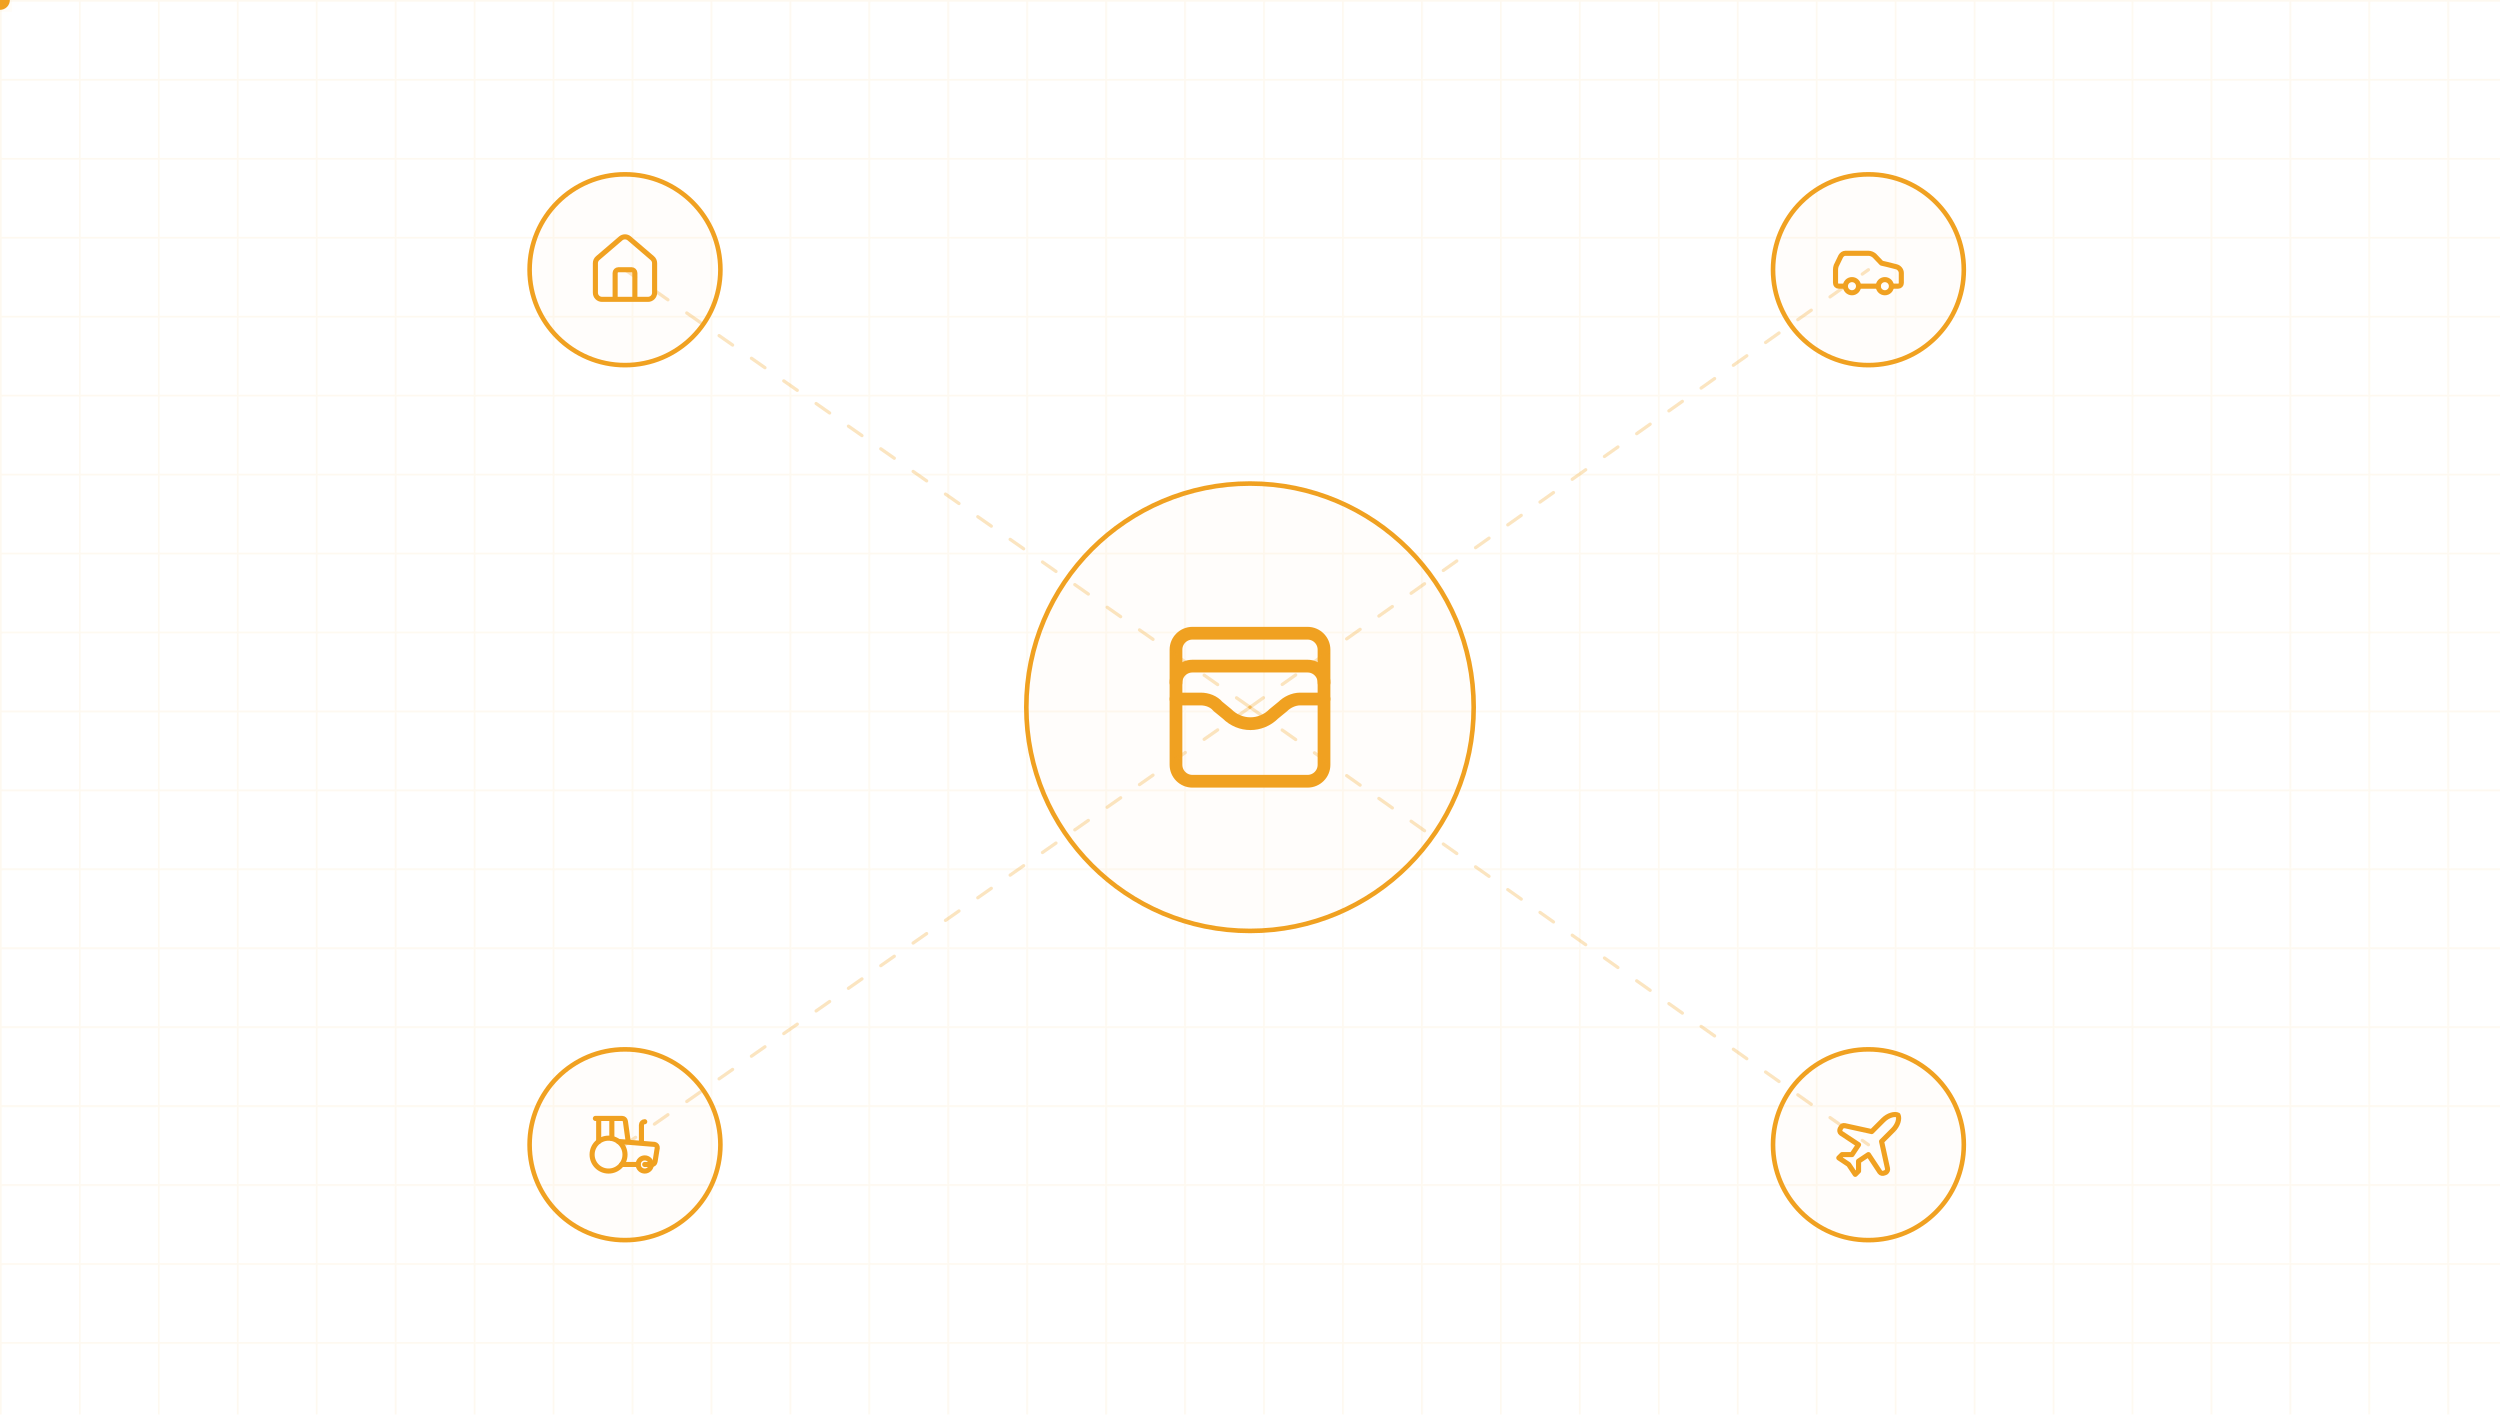
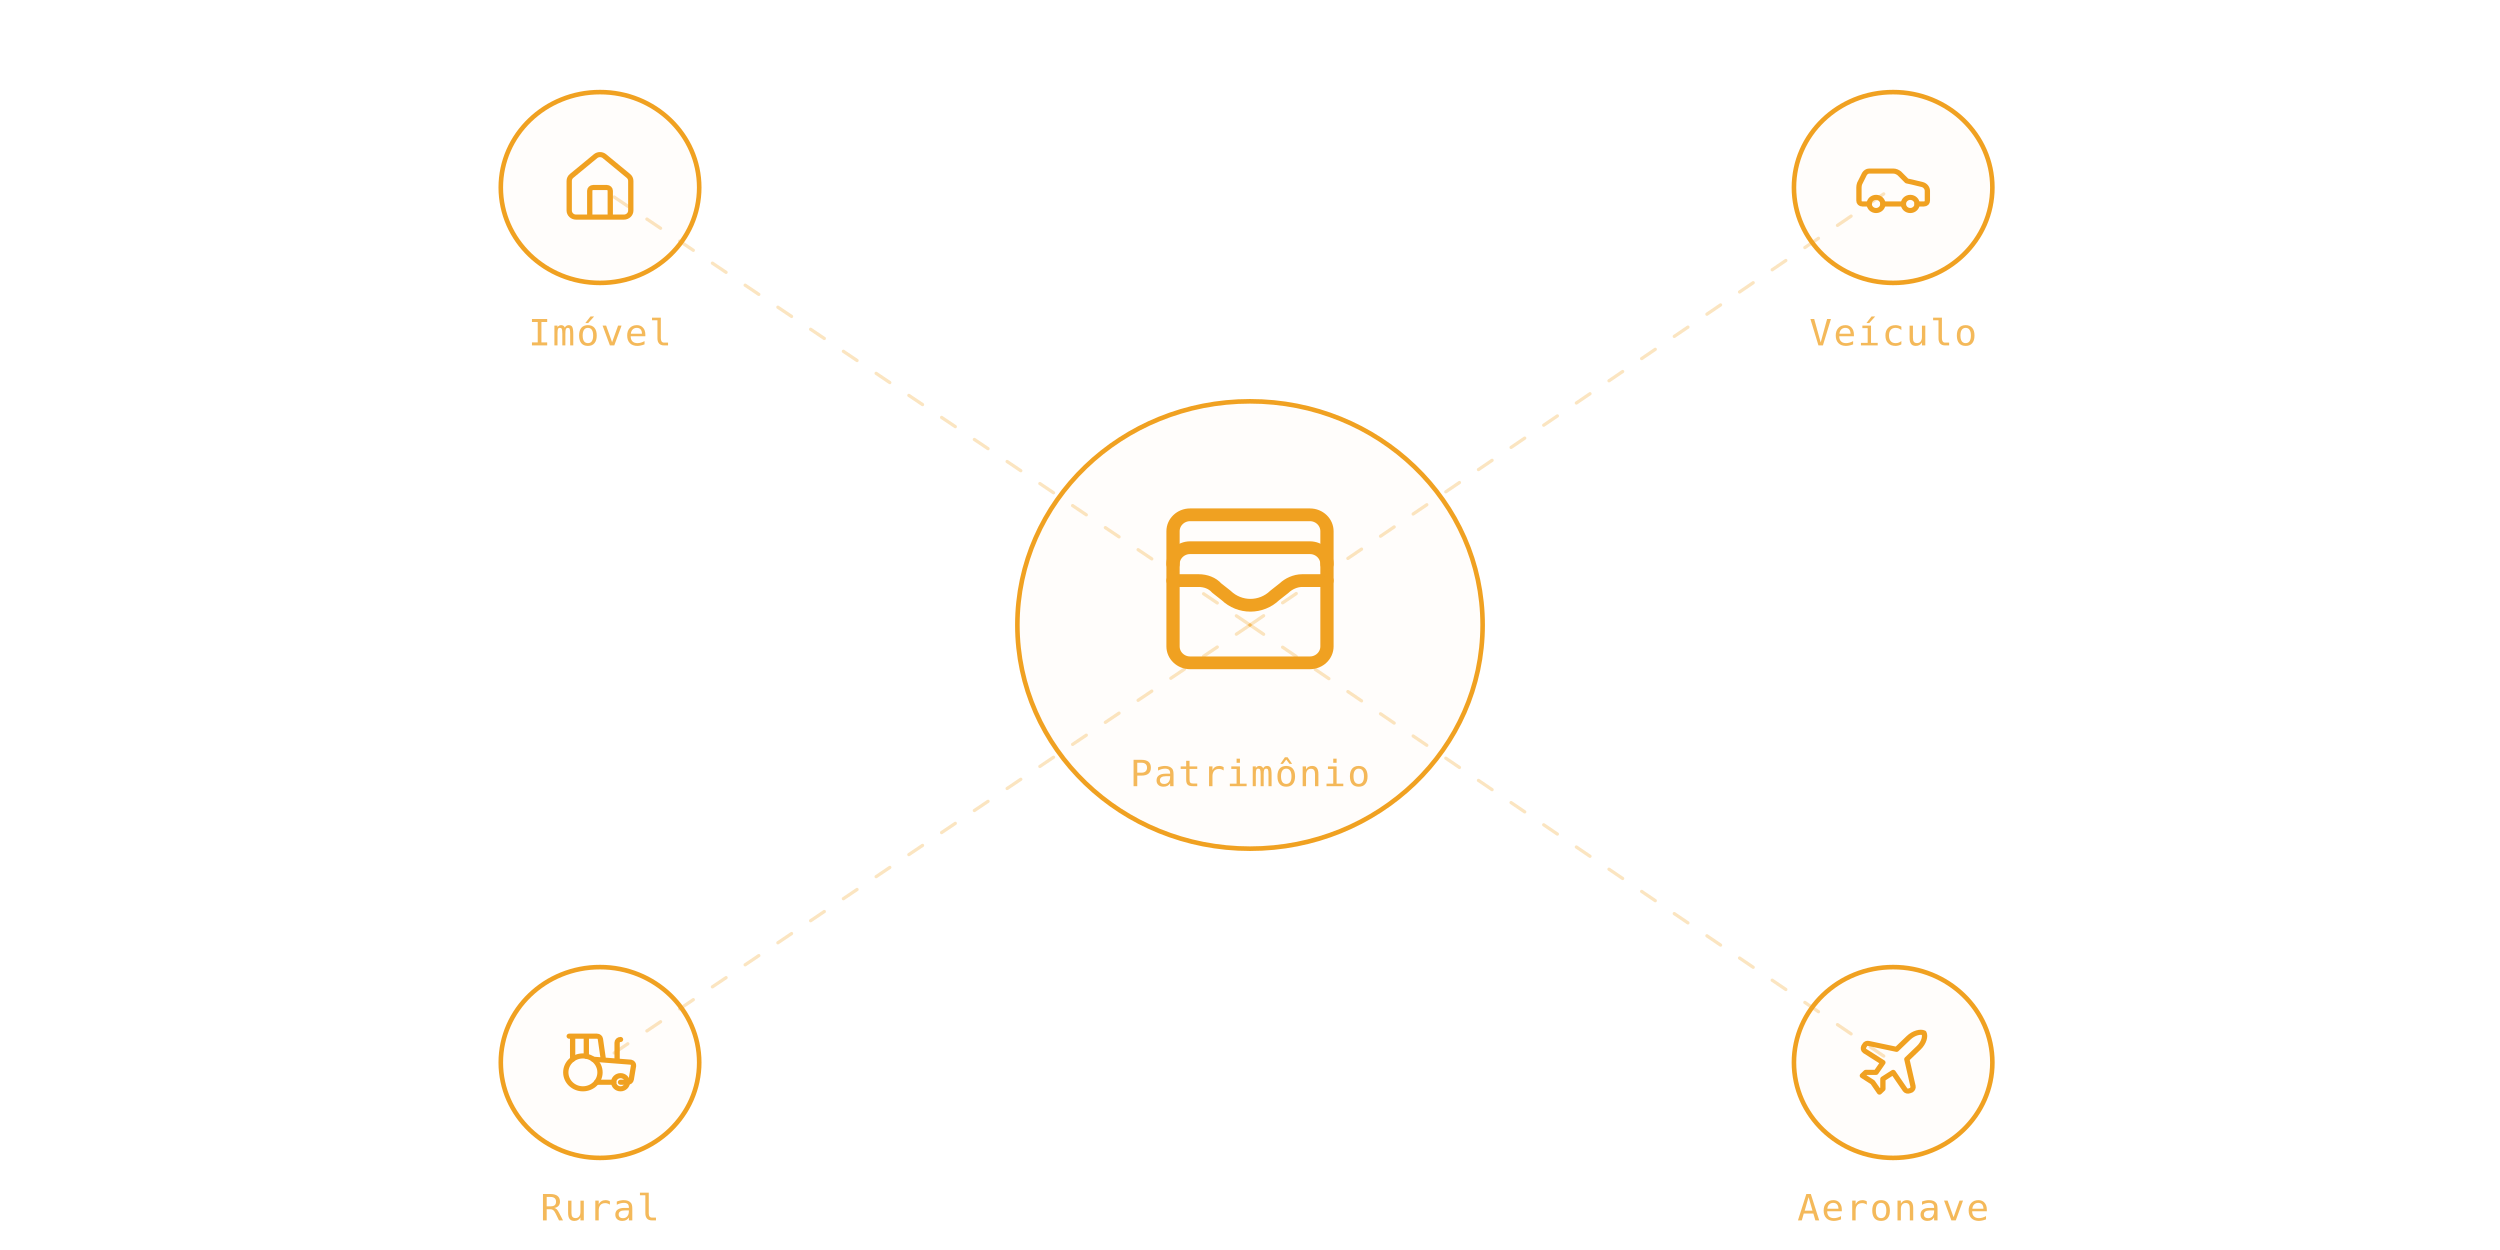
- <svg xmlns="http://www.w3.org/2000/svg" width="760" height="430" viewBox="0 0 760 430" role="img" aria-labelledby="title description">
+ <svg xmlns="http://www.w3.org/2000/svg" width="760" height="380" viewBox="0 0 760 380" role="img" aria-labelledby="title description">
  <style>
  :host{display:block;color:#f0a121}
-   svg{display:block;width:100%;height:auto;aspect-ratio:16/9;background:transparent;overflow:hidden}
-   .sk-grid{fill:none;stroke:#f0a121;stroke-width:1;stroke-opacity:.07}
+   svg{display:block;width:100%;height:auto;aspect-ratio:2/1;background:transparent;overflow:hidden}
  .sk-line,.sk-icon,.sk-flow,.sk-hair,.sk-ghost{fill:none;stroke:#f0a121;stroke-linecap:round;stroke-linejoin:round;vector-effect:non-scaling-stroke}
  .sk-line,.sk-icon{stroke-width:1.55}
  .sk-hair{stroke-width:.85;stroke-opacity:.3}
  .sk-ghost{stroke-width:1;stroke-opacity:.28;stroke-dasharray:5 7}
  .sk-flow{stroke-width:1.1;stroke-opacity:.42;stroke-dasharray:7 8;animation:flow 2.2s linear infinite}
+   .sk-arrow{fill:none;stroke:#f0a121;stroke-width:1.15;stroke-opacity:.7;marker-end:url(#sk-arrow);vector-effect:non-scaling-stroke}
  .sk-plane,.sk-row-bg,.sk-icon-box{fill:rgba(240,161,33,.024);stroke:#f0a121;stroke-width:1.15;stroke-opacity:.68;vector-effect:non-scaling-stroke}
  .sk-row-bg{fill:rgba(240,161,33,.018);stroke-opacity:.24}
  .sk-icon-box{stroke-opacity:.34}
  .sk-hot{fill:#f0a121;filter:url(#soft-glow)}
  .sk-label{fill:#f0a121;font:500 16px 'DM Mono',ui-monospace,monospace;letter-spacing:.08em}
  .sk-small-label{fill:#f0a121;fill-opacity:.58;font:500 10px 'DM Mono',ui-monospace,monospace;letter-spacing:.13em}
+   .sk-node-label{fill:#f0a121;fill-opacity:.74;font:500 11px 'DM Mono',ui-monospace,monospace;text-anchor:middle;letter-spacing:.04em}
+   .sk-flow-label{fill:#f0a121;fill-opacity:.9;font:500 17px 'DM Mono',ui-monospace,monospace;text-anchor:middle;letter-spacing:.01em}
+   .sk-flow-caption{fill:#f0a121;fill-opacity:.62;font:500 13px 'DM Mono',ui-monospace,monospace;text-anchor:middle;letter-spacing:.07em}
  .is-muted{opacity:.45}
  .sk-corner{fill:none;stroke:#f0a121;stroke-width:1;stroke-opacity:.35}
  .sk-node-ring,.sk-timeline-dot{fill:rgba(240,161,33,.018);stroke:#f0a121;stroke-width:1.4;vector-effect:non-scaling-stroke}
  .sk-timeline-dot{fill:#f0a121;stroke-width:0;filter:url(#soft-glow)}
  @keyframes flow{to{stroke-dashoffset:-30}}
  @media(prefers-reduced-motion:reduce){*{animation:none!important}}
</style>
-   <defs>
-     <pattern id="entity-wallet-house-car-tractor-plane" width="24" height="24" patternUnits="userSpaceOnUse">
-       <path d="M24 0H0V24" class="sk-grid" />
-     </pattern>
-     <filter id="soft-glow">
-       <feGaussianBlur stdDeviation="3" result="blur" />
-       <feMerge>
-         <feMergeNode in="blur" />
-         <feMergeNode in="SourceGraphic" />
-       </feMerge>
-     </filter>
-   </defs>
-   <rect width="760" height="430" fill="url(#entity-wallet-house-car-tractor-plane)" />
-   <circle class="sk-node-ring" cx="380" cy="215" r="68" />
-   <g class="sk-icon" transform="translate(350 185) scale(2.5)">
-     <rect width="18" height="18" x="3" y="3" rx="2" />
-     <path d="M3 9a2 2 0 0 1 2-2h14a2 2 0 0 1 2 2M3 11h3c.8 0 1.6.3 2.1.9l1.1.9c1.6 1.6 4.1 1.6 5.7 0l1.1-.9c.5-.5 1.3-.9 2.1-.9H21" />
+   <g transform="translate(-15.2 -25) scale(1.04 1)">
+     <defs>
+       <filter id="soft-glow">
+         <feGaussianBlur stdDeviation="3" result="blur" />
+         <feMerge>
+           <feMergeNode in="blur" />
+           <feMergeNode in="SourceGraphic" />
+         </feMerge>
+       </filter>
+       <marker id="sk-arrow" markerWidth="8" markerHeight="8" refX="7" refY="4" orient="auto">
+         <path d="M0 0 8 4 0 8z" fill="#f0a121" fill-opacity=".72" />
+       </marker>
+     </defs>
+     <circle class="sk-node-ring" cx="380" cy="215" r="68" />
+     <g class="sk-icon" transform="translate(350 174) scale(2.5)">
+       <rect width="18" height="18" x="3" y="3" rx="2" />
+       <path d="M3 9a2 2 0 0 1 2-2h14a2 2 0 0 1 2 2M3 11h3c.8 0 1.6.3 2.1.9l1.1.9c1.6 1.6 4.1 1.6 5.7 0l1.1-.9c.5-.5 1.3-.9 2.1-.9H21" />
+     </g>
+     <text class="sk-node-label" x="380" y="264">Patrimônio</text>
+     <path class="sk-ghost" d="M380 215L190 82" />
+     <g transform="translate(190 82)">
+       <circle class="sk-node-ring" r="29" />
+       <g class="sk-icon" transform="translate(-12 -12) scale(1)">
+         <path d="M15 21v-8a1 1 0 0 0-1-1h-4a1 1 0 0 0-1 1v8M3 10a2 2 0 0 1 .709-1.528l7-6a2 2 0 0 1 2.582 0l7 6A2 2 0 0 1 21 10v9a2 2 0 0 1-2 2H5a2 2 0 0 1-2-2z" />
+       </g>
+     </g>
+     <text class="sk-node-label" x="190" y="130">Imóvel</text>
+     <path class="sk-ghost" d="M380 215L568 82" />
+     <g transform="translate(568 82)">
+       <circle class="sk-node-ring" r="29" />
+       <g class="sk-icon" transform="translate(-12 -12) scale(1)">
+         <path d="M19 17h2c.6 0 1-.4 1-1v-3c0-.9-.7-1.7-1.5-1.9C18.7 10.6 16 10 16 10s-1.3-1.4-2.2-2.3c-.5-.4-1.1-.7-1.8-.7H5c-.6 0-1.1.4-1.4.9l-1.4 2.9A3.7 3.7 0 0 0 2 12v4c0 .6.4 1 1 1h2M9 17h6" />
+         <circle cx="7" cy="17" r="2" />
+         <circle cx="17" cy="17" r="2" />
+       </g>
+     </g>
+     <text class="sk-node-label" x="568" y="130">Veículo</text>
+     <path class="sk-ghost" d="M380 215L190 348" />
+     <g transform="translate(190 348)">
+       <circle class="sk-node-ring" r="29" />
+       <g class="sk-icon" transform="translate(-12 -12) scale(1)">
+         <path d="m10 11 11 .9a1 1 0 0 1 .8 1.1l-.665 4.158A1 1 0 0 1 20 18h-2M16 18h-5M18 5a1 1 0 0 0-1 1v5.573M3 4h8.129a1 1 0 0 1 .99.863L13 11.246M4 11V4M8 10.1V4" />
+         <circle cx="18" cy="18" r="2" />
+         <circle cx="7" cy="15" r="5" />
+       </g>
+     </g>
+     <text class="sk-node-label" x="190" y="396">Rural</text>
+     <path class="sk-ghost" d="M380 215L568 348" />
+     <g transform="translate(568 348)">
+       <circle class="sk-node-ring" r="29" />
+       <g class="sk-icon" transform="translate(-12 -12) scale(1)">
+         <path d="M17.8 19.2 16 11l3.5-3.5C21 6 21.5 4 21 3c-1-.5-3 0-4.5 1.5L13 8 4.8 6.2c-.5-.1-.9.1-1.1.5l-.3.5c-.2.5-.1 1 .3 1.3L9 12l-2 3H4l-1 1 3 2 2 3 1-1v-3l3-2 3.5 5.3c.3.4.8.5 1.3.3l.5-.2c.4-.3.6-.7.5-1.2z" />
+       </g>
+     </g>
+     <text class="sk-node-label" x="568" y="396">Aeronave</text>
+     <circle class="sk-hot" r="3">
+       <animateMotion dur="4.8s" begin="0s" repeatCount="indefinite" path="M380 215L190 82" />
+     </circle>
  </g>
-   <path class="sk-ghost" d="M380 215L190 82" />
-   <g transform="translate(190 82)">
-     <circle class="sk-node-ring" r="29" />
-     <g class="sk-icon" transform="translate(-12 -12) scale(1)">
-       <path d="M15 21v-8a1 1 0 0 0-1-1h-4a1 1 0 0 0-1 1v8M3 10a2 2 0 0 1 .709-1.528l7-6a2 2 0 0 1 2.582 0l7 6A2 2 0 0 1 21 10v9a2 2 0 0 1-2 2H5a2 2 0 0 1-2-2z" />
-     </g>
-   </g>
-   <path class="sk-ghost" d="M380 215L568 82" />
-   <g transform="translate(568 82)">
-     <circle class="sk-node-ring" r="29" />
-     <g class="sk-icon" transform="translate(-12 -12) scale(1)">
-       <path d="M19 17h2c.6 0 1-.4 1-1v-3c0-.9-.7-1.7-1.5-1.9C18.7 10.6 16 10 16 10s-1.3-1.4-2.2-2.3c-.5-.4-1.1-.7-1.8-.7H5c-.6 0-1.1.4-1.4.9l-1.4 2.9A3.7 3.7 0 0 0 2 12v4c0 .6.4 1 1 1h2M9 17h6" />
-       <circle cx="7" cy="17" r="2" />
-       <circle cx="17" cy="17" r="2" />
-     </g>
-   </g>
-   <path class="sk-ghost" d="M380 215L190 348" />
-   <g transform="translate(190 348)">
-     <circle class="sk-node-ring" r="29" />
-     <g class="sk-icon" transform="translate(-12 -12) scale(1)">
-       <path d="m10 11 11 .9a1 1 0 0 1 .8 1.1l-.665 4.158A1 1 0 0 1 20 18h-2M16 18h-5M18 5a1 1 0 0 0-1 1v5.573M3 4h8.129a1 1 0 0 1 .99.863L13 11.246M4 11V4M8 10.1V4" />
-       <circle cx="18" cy="18" r="2" />
-       <circle cx="7" cy="15" r="5" />
-     </g>
-   </g>
-   <path class="sk-ghost" d="M380 215L568 348" />
-   <g transform="translate(568 348)">
-     <circle class="sk-node-ring" r="29" />
-     <g class="sk-icon" transform="translate(-12 -12) scale(1)">
-       <path d="M17.8 19.2 16 11l3.5-3.5C21 6 21.5 4 21 3c-1-.5-3 0-4.5 1.5L13 8 4.8 6.2c-.5-.1-.9.1-1.1.5l-.3.5c-.2.5-.1 1 .3 1.3L9 12l-2 3H4l-1 1 3 2 2 3 1-1v-3l3-2 3.5 5.3c.3.4.8.5 1.3.3l.5-.2c.4-.3.6-.7.5-1.2z" />
-     </g>
-   </g>
-   <circle class="sk-hot" r="3">
-     <animateMotion dur="4.8s" begin="0s" repeatCount="indefinite" path="M380 215L190 82" />
-   </circle>
</svg>
